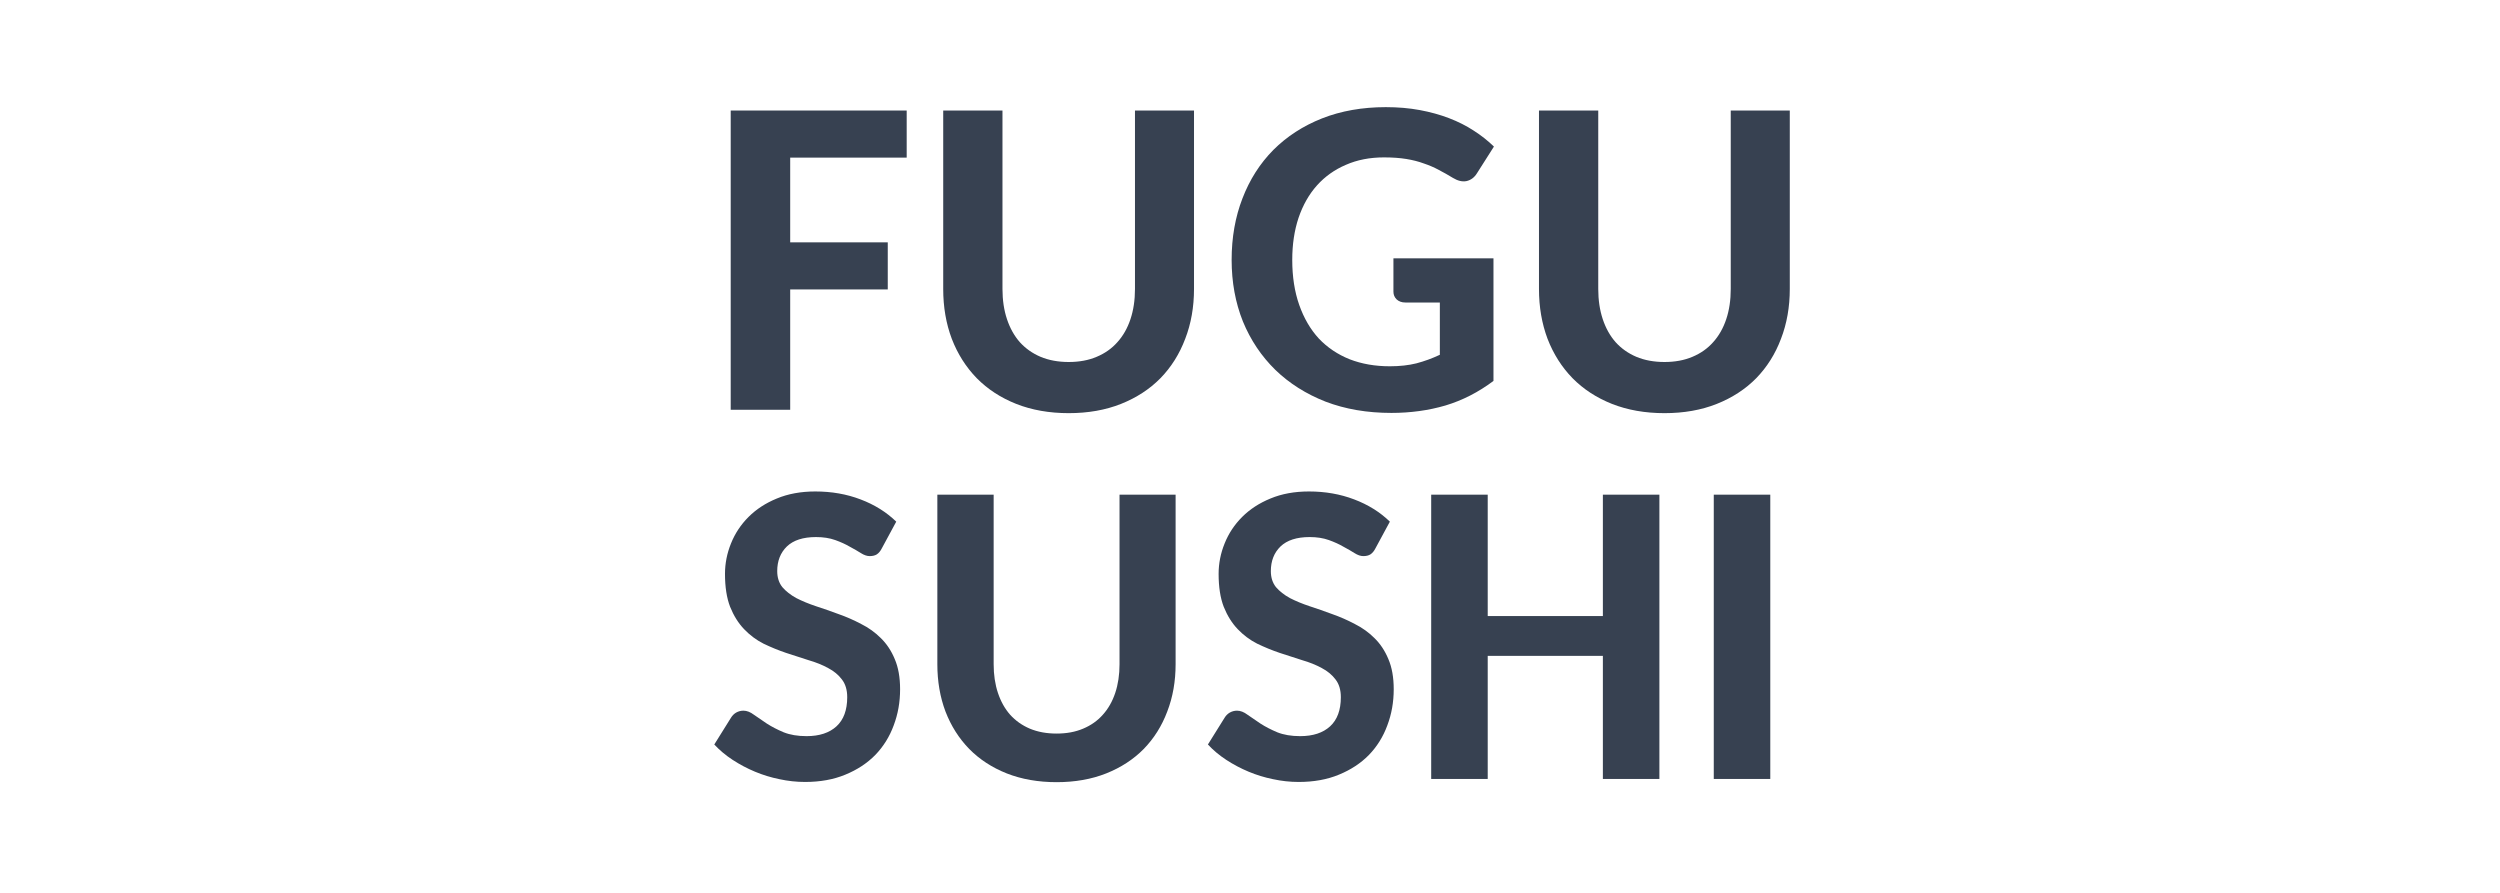
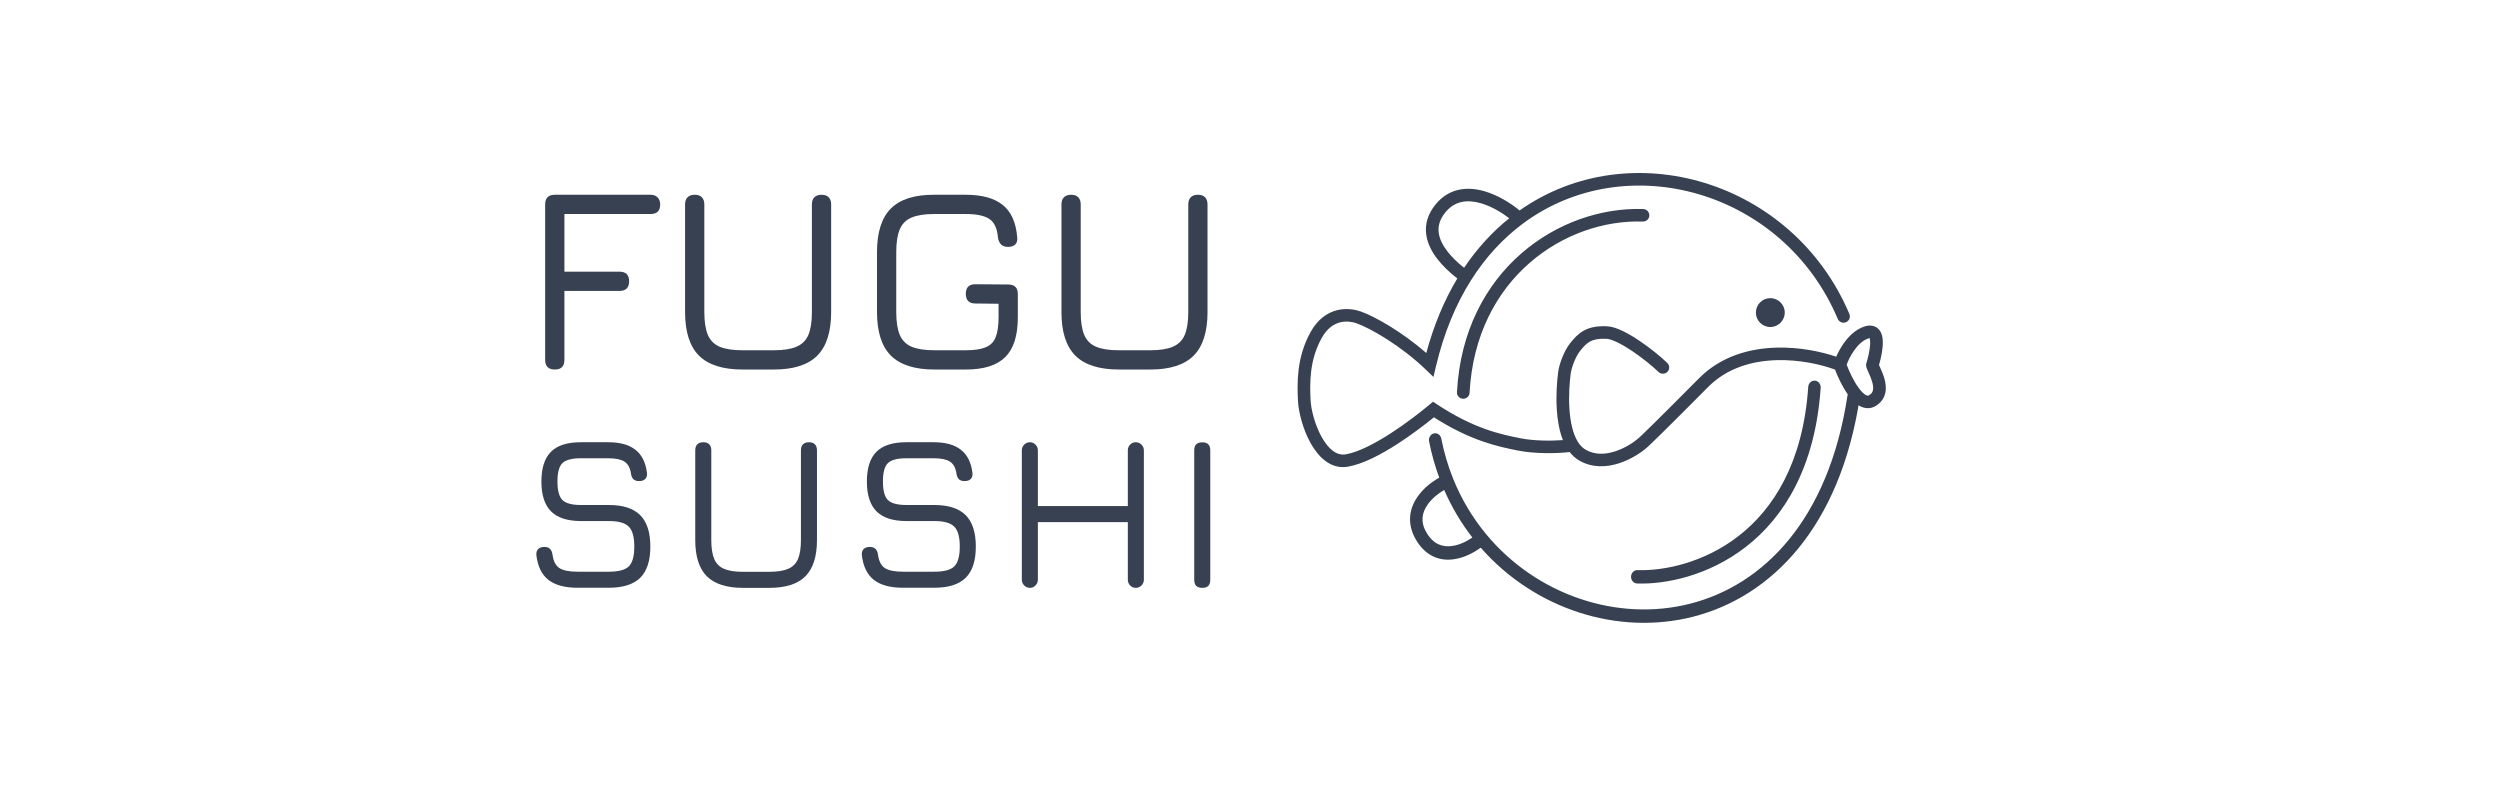
- <svg xmlns="http://www.w3.org/2000/svg" width="280" height="100" viewBox="0 0 280 100" fill="none">
-   <path d="M198.272 87.243H191.942V55.403H198.272V87.243Z" fill="#374151" />
-   <path d="M185.852 87.243H179.522V73.457H166.624V87.243H160.294V55.403H166.624V68.998H179.522V55.403H185.852V87.243Z" fill="#374151" />
-   <path d="M154.059 61.397C153.899 61.717 153.707 61.949 153.484 62.093C153.276 62.221 153.012 62.284 152.692 62.284C152.389 62.284 152.061 62.172 151.709 61.949C151.358 61.725 150.942 61.485 150.463 61.23C149.999 60.958 149.456 60.71 148.832 60.486C148.209 60.263 147.49 60.151 146.675 60.151C145.236 60.151 144.149 60.502 143.414 61.206C142.695 61.909 142.335 62.828 142.335 63.963C142.335 64.682 142.527 65.281 142.91 65.761C143.31 66.224 143.829 66.632 144.469 66.984C145.124 67.319 145.859 67.623 146.675 67.895C147.506 68.166 148.353 68.462 149.216 68.782C150.079 69.085 150.918 69.453 151.733 69.885C152.565 70.3 153.3 70.828 153.939 71.467C154.594 72.106 155.114 72.89 155.498 73.817C155.897 74.744 156.097 75.871 156.097 77.197C156.097 78.636 155.857 79.986 155.378 81.249C154.914 82.512 154.227 83.615 153.316 84.558C152.405 85.485 151.286 86.22 149.959 86.763C148.649 87.307 147.146 87.579 145.452 87.579C144.493 87.579 143.534 87.475 142.575 87.267C141.632 87.075 140.721 86.796 139.841 86.428C138.962 86.06 138.131 85.621 137.348 85.109C136.565 84.598 135.878 84.022 135.286 83.383L137.156 80.386C137.3 80.146 137.492 79.954 137.732 79.811C137.987 79.667 138.259 79.595 138.547 79.595C138.93 79.595 139.322 79.747 139.722 80.05C140.137 80.338 140.617 80.666 141.16 81.033C141.704 81.385 142.335 81.713 143.054 82.016C143.774 82.304 144.629 82.448 145.62 82.448C147.058 82.448 148.177 82.08 148.976 81.345C149.775 80.61 150.175 79.523 150.175 78.084C150.175 77.269 149.975 76.606 149.576 76.094C149.192 75.583 148.681 75.159 148.041 74.824C147.402 74.472 146.667 74.176 145.835 73.936C145.02 73.681 144.181 73.409 143.318 73.121C142.471 72.834 141.632 72.49 140.801 72.09C139.985 71.675 139.258 71.131 138.619 70.46C137.979 69.789 137.46 68.958 137.06 67.967C136.677 66.976 136.485 65.745 136.485 64.274C136.485 63.108 136.709 61.973 137.156 60.87C137.604 59.751 138.259 58.76 139.122 57.897C139.985 57.034 141.04 56.346 142.287 55.835C143.55 55.307 144.988 55.044 146.603 55.044C148.425 55.044 150.111 55.34 151.661 55.931C153.228 56.522 154.563 57.353 155.665 58.424L154.059 61.397Z" fill="#374151" />
-   <path d="M118.338 82.16C119.457 82.16 120.448 81.976 121.311 81.609C122.19 81.241 122.925 80.722 123.517 80.05C124.124 79.379 124.587 78.564 124.907 77.605C125.227 76.646 125.387 75.575 125.387 74.392V55.403H131.668V74.392C131.668 76.31 131.357 78.076 130.733 79.691C130.126 81.305 129.247 82.704 128.096 83.886C126.945 85.053 125.546 85.964 123.9 86.62C122.254 87.275 120.4 87.603 118.338 87.603C116.276 87.603 114.414 87.275 112.751 86.62C111.105 85.964 109.707 85.053 108.556 83.886C107.405 82.704 106.518 81.305 105.894 79.691C105.287 78.076 104.983 76.31 104.983 74.392V55.403H111.289V74.392C111.289 75.575 111.449 76.646 111.768 77.605C112.088 78.564 112.544 79.379 113.135 80.05C113.742 80.722 114.478 81.241 115.341 81.609C116.22 81.976 117.219 82.16 118.338 82.16Z" fill="#374151" />
-   <path d="M98.773 61.397C98.613 61.717 98.421 61.949 98.198 62.093C97.99 62.221 97.726 62.284 97.406 62.284C97.103 62.284 96.775 62.172 96.423 61.949C96.072 61.725 95.656 61.485 95.177 61.23C94.713 60.958 94.17 60.71 93.546 60.486C92.923 60.263 92.204 60.151 91.388 60.151C89.95 60.151 88.863 60.502 88.128 61.206C87.409 61.909 87.049 62.828 87.049 63.963C87.049 64.682 87.241 65.281 87.624 65.761C88.024 66.224 88.543 66.632 89.183 66.984C89.838 67.319 90.573 67.623 91.388 67.895C92.22 68.166 93.067 68.462 93.93 68.782C94.793 69.085 95.632 69.453 96.447 69.885C97.278 70.3 98.014 70.828 98.653 71.467C99.308 72.106 99.828 72.89 100.211 73.817C100.611 74.744 100.811 75.871 100.811 77.197C100.811 78.636 100.571 79.986 100.092 81.249C99.628 82.512 98.941 83.615 98.03 84.558C97.119 85.485 96 86.22 94.673 86.763C93.362 87.307 91.86 87.579 90.166 87.579C89.207 87.579 88.248 87.475 87.289 87.267C86.346 87.075 85.434 86.796 84.555 86.428C83.676 86.06 82.845 85.621 82.062 85.109C81.279 84.598 80.591 84.022 80 83.383L81.87 80.386C82.014 80.146 82.206 79.954 82.445 79.811C82.701 79.667 82.973 79.595 83.261 79.595C83.644 79.595 84.036 79.747 84.436 80.05C84.851 80.338 85.331 80.666 85.874 81.033C86.418 81.385 87.049 81.713 87.768 82.016C88.487 82.304 89.343 82.448 90.334 82.448C91.772 82.448 92.891 82.08 93.69 81.345C94.489 80.61 94.889 79.523 94.889 78.084C94.889 77.269 94.689 76.606 94.29 76.094C93.906 75.583 93.394 75.159 92.755 74.824C92.116 74.472 91.38 74.176 90.549 73.936C89.734 73.681 88.895 73.409 88.032 73.121C87.185 72.834 86.346 72.49 85.514 72.09C84.699 71.675 83.972 71.131 83.333 70.46C82.693 69.789 82.174 68.958 81.774 67.967C81.391 66.976 81.199 65.745 81.199 64.274C81.199 63.108 81.423 61.973 81.87 60.87C82.318 59.751 82.973 58.76 83.836 57.897C84.699 57.034 85.754 56.346 87.001 55.835C88.264 55.307 89.702 55.044 91.317 55.044C93.139 55.044 94.825 55.34 96.375 55.931C97.942 56.522 99.276 57.353 100.379 58.424L98.773 61.397Z" fill="#374151" />
-   <path d="M186.423 40.544C187.601 40.544 188.644 40.35 189.553 39.963C190.478 39.576 191.252 39.029 191.875 38.323C192.514 37.616 193.002 36.758 193.339 35.748C193.675 34.739 193.843 33.612 193.843 32.367V12.379H200.456V32.367C200.456 34.386 200.127 36.245 199.471 37.944C198.832 39.644 197.907 41.116 196.695 42.361C195.484 43.589 194.012 44.548 192.279 45.238C190.546 45.928 188.594 46.273 186.423 46.273C184.253 46.273 182.293 45.928 180.543 45.238C178.81 44.548 177.338 43.589 176.127 42.361C174.915 41.116 173.981 39.644 173.325 37.944C172.686 36.245 172.366 34.386 172.366 32.367V12.379H179.004V32.367C179.004 33.612 179.172 34.739 179.508 35.748C179.845 36.758 180.324 37.616 180.947 38.323C181.586 39.029 182.36 39.576 183.269 39.963C184.194 40.35 185.246 40.544 186.423 40.544Z" fill="#374151" />
-   <path d="M167.269 42.663C165.587 43.925 163.795 44.842 161.894 45.414C159.993 45.97 157.974 46.247 155.837 46.247C153.128 46.247 150.671 45.827 148.467 44.985C146.28 44.127 144.404 42.941 142.839 41.427C141.275 39.896 140.063 38.087 139.205 36.001C138.364 33.898 137.943 31.601 137.943 29.111C137.943 26.604 138.347 24.308 139.155 22.221C139.962 20.118 141.115 18.309 142.612 16.795C144.127 15.281 145.944 14.103 148.064 13.262C150.2 12.421 152.581 12 155.206 12C156.569 12 157.839 12.109 159.017 12.328C160.194 12.547 161.288 12.85 162.298 13.237C163.307 13.624 164.224 14.086 165.048 14.625C165.89 15.163 166.647 15.76 167.32 16.417L165.427 19.395C165.141 19.866 164.754 20.16 164.266 20.278C163.795 20.379 163.282 20.261 162.727 19.925C162.205 19.605 161.683 19.311 161.162 19.041C160.64 18.755 160.077 18.511 159.471 18.309C158.882 18.091 158.226 17.922 157.502 17.805C156.779 17.687 155.946 17.628 155.004 17.628C153.422 17.628 152.001 17.906 150.739 18.461C149.477 18.999 148.4 19.765 147.508 20.757C146.617 21.75 145.927 22.962 145.439 24.392C144.968 25.805 144.732 27.378 144.732 29.111C144.732 30.995 144.993 32.678 145.515 34.158C146.036 35.639 146.768 36.893 147.71 37.919C148.669 38.928 149.822 39.702 151.168 40.241C152.514 40.762 154.011 41.023 155.66 41.023C156.771 41.023 157.763 40.914 158.638 40.695C159.53 40.459 160.405 40.14 161.263 39.736V33.881H157.401C156.998 33.881 156.67 33.763 156.417 33.528C156.182 33.292 156.064 33.006 156.064 32.669V28.934H167.269V42.663Z" fill="#374151" />
-   <path d="M119.697 40.544C120.875 40.544 121.918 40.35 122.826 39.963C123.752 39.576 124.526 39.029 125.148 38.323C125.788 37.616 126.276 36.758 126.612 35.748C126.949 34.739 127.117 33.612 127.117 32.367V12.379H133.729V32.367C133.729 34.386 133.401 36.245 132.745 37.944C132.105 39.644 131.18 41.116 129.969 42.361C128.757 43.589 127.285 44.548 125.552 45.238C123.819 45.928 121.867 46.273 119.697 46.273C117.527 46.273 115.566 45.928 113.817 45.238C112.084 44.548 110.611 43.589 109.4 42.361C108.189 41.116 107.255 39.644 106.599 37.944C105.959 36.245 105.64 34.386 105.64 32.367V12.379H112.277V32.367C112.277 33.612 112.445 34.739 112.782 35.748C113.118 36.758 113.598 37.616 114.22 38.323C114.86 39.029 115.634 39.576 116.542 39.963C117.468 40.35 118.519 40.544 119.697 40.544Z" fill="#374151" />
-   <path d="M101.549 12.379V17.653H88.502V27.143H99.429V32.417H88.502V45.894H81.839V12.379H101.549Z" fill="#374151" />
+ <svg xmlns="http://www.w3.org/2000/svg" width="289" height="93" viewBox="0 0 289 93" fill="none">
+   <path d="M213.568 45.736C213.633 45.314 214.003 45.028 214.396 45.098C214.789 45.167 215.055 45.565 214.99 45.987C212.704 60.975 204.759 68.972 195.751 71.285C187.011 73.529 177.367 70.39 171.17 63.308C170.343 63.917 169.213 64.501 168.015 64.658C167.256 64.758 166.449 64.689 165.676 64.321C164.898 63.951 164.203 63.302 163.647 62.326C163.121 61.403 162.934 60.488 163.02 59.617C163.106 58.758 163.452 58.004 163.897 57.376C164.579 56.413 165.541 55.678 166.377 55.218C165.885 53.885 165.489 52.483 165.202 51.018C165.12 50.6 165.37 50.189 165.759 50.101C166.148 50.013 166.531 50.281 166.612 50.699C166.931 52.323 167.389 53.861 167.971 55.309C168.936 57.714 170.24 59.87 171.797 61.751C177.619 68.78 186.981 71.944 195.416 69.778C203.796 67.627 211.364 60.181 213.568 45.736ZM209.033 44.718C209.062 44.291 209.407 43.971 209.804 44.002C210.201 44.033 210.499 44.405 210.47 44.831C209.837 54.076 206.193 59.821 201.837 63.207C197.51 66.57 192.535 67.567 189.247 67.452C188.849 67.438 188.537 67.08 188.55 66.653C188.563 66.225 188.896 65.89 189.294 65.904C192.318 66.01 196.965 65.082 200.992 61.952C204.99 58.844 208.43 53.526 209.033 44.718ZM166.95 56.644C166.289 57.021 165.549 57.6 165.043 58.314C164.714 58.779 164.504 59.273 164.453 59.782C164.403 60.281 164.499 60.857 164.875 61.517C165.296 62.255 165.777 62.676 166.258 62.905C166.745 63.136 167.282 63.194 167.84 63.121C168.694 63.009 169.546 62.596 170.206 62.138C168.927 60.489 167.826 58.652 166.95 56.644Z" fill="#384151" />
+   <path d="M175.668 24.329C188.446 15.328 207.266 20.863 213.789 36.3C213.945 36.669 213.769 37.093 213.397 37.248C213.025 37.402 212.596 37.228 212.441 36.859C206.173 22.029 188.025 16.96 176.066 25.833C173.806 27.51 171.757 29.689 170.043 32.407C170.043 32.408 170.042 32.409 170.042 32.41L170.042 32.409C170.041 32.41 170.041 32.41 170.041 32.411C168.312 35.153 166.921 38.447 166.001 42.332L165.707 43.577L164.781 42.687C162.002 40.014 158.456 37.946 156.797 37.366C156.363 37.214 155.663 37.082 154.934 37.26C154.236 37.43 153.434 37.902 152.774 39.099C151.375 41.642 151.402 44.217 151.505 46.269C151.56 47.35 151.999 49.105 152.779 50.509C153.589 51.966 154.549 52.696 155.559 52.524C156.998 52.278 158.892 51.301 160.739 50.111C162.56 48.937 164.242 47.619 165.236 46.787L165.656 46.435L166.113 46.737C170.387 49.56 173.441 50.203 175.771 50.665C177.315 50.971 179.307 50.978 180.676 50.875C180.242 49.79 180.042 48.528 179.965 47.33C179.863 45.723 179.977 44.128 180.124 43.005C180.182 42.558 180.348 41.956 180.58 41.366C180.812 40.776 181.133 40.138 181.531 39.645C181.953 39.122 182.422 38.58 183.108 38.208C183.808 37.828 184.658 37.663 185.793 37.719C186.36 37.747 186.994 37.977 187.596 38.267C188.215 38.564 188.873 38.96 189.508 39.387C190.777 40.239 192.012 41.254 192.741 41.959C193.03 42.238 193.036 42.696 192.754 42.983C192.472 43.269 192.009 43.275 191.72 42.996C191.057 42.355 189.89 41.394 188.688 40.586C188.087 40.182 187.492 39.827 186.958 39.57C186.407 39.305 185.988 39.179 185.72 39.166C184.767 39.118 184.206 39.263 183.81 39.478C183.4 39.701 183.086 40.038 182.673 40.55C182.402 40.884 182.146 41.374 181.942 41.891C181.739 42.408 181.613 42.893 181.573 43.191C181.435 44.248 181.329 45.747 181.424 47.238C181.521 48.75 181.819 50.154 182.413 51.094C182.667 51.495 182.963 51.794 183.304 51.99C184.355 52.595 185.556 52.55 186.709 52.177C187.864 51.803 188.879 51.127 189.445 50.629C189.776 50.334 191.645 48.531 196.408 43.728C198.964 41.152 202.295 40.27 205.352 40.186C208.018 40.112 210.532 40.642 212.269 41.236C212.47 40.773 212.748 40.244 213.1 39.736C213.648 38.946 214.438 38.121 215.484 37.758C215.828 37.639 216.196 37.587 216.552 37.682C216.929 37.784 217.195 38.025 217.364 38.305C217.661 38.801 217.676 39.459 217.643 39.964C217.585 40.834 217.336 41.773 217.212 42.193C217.243 42.266 217.286 42.361 217.344 42.488C217.485 42.8 217.684 43.243 217.825 43.725C217.963 44.202 218.063 44.781 217.953 45.357C217.836 45.968 217.49 46.528 216.837 46.923C216.188 47.317 215.516 47.228 214.965 46.922C214.454 46.638 214.015 46.157 213.654 45.66C213.005 44.764 212.465 43.61 212.125 42.723C210.542 42.137 208.043 41.561 205.392 41.634C202.574 41.712 199.657 42.519 197.451 44.744C192.696 49.538 190.791 51.378 190.422 51.707L190.42 51.708L190.419 51.71C189.731 52.315 188.544 53.107 187.163 53.554C185.779 54.001 184.108 54.128 182.57 53.243C182.126 52.988 181.757 52.648 181.451 52.257C179.988 52.428 177.447 52.474 175.484 52.086C173.147 51.622 170.022 50.961 165.76 48.24C164.716 49.091 163.185 50.262 161.536 51.325C159.674 52.525 157.565 53.651 155.807 53.951C153.789 54.296 152.355 52.75 151.498 51.207C150.611 49.61 150.111 47.641 150.045 46.342C149.94 44.255 149.884 41.326 151.491 38.406C152.336 36.872 153.465 36.126 154.584 35.853C155.672 35.588 156.674 35.787 157.284 36C158.981 36.594 162.151 38.422 164.88 40.807C165.761 37.533 166.98 34.665 168.466 32.188C168.346 32.094 168.209 31.985 168.06 31.862C167.513 31.409 166.793 30.756 166.174 29.96C165.559 29.168 165.008 28.188 164.867 27.084C164.722 25.948 165.022 24.756 165.978 23.601C167.562 21.688 169.702 21.564 171.572 22.097C173.16 22.55 174.642 23.489 175.668 24.329ZM168.424 45.336C169.177 31.154 180.294 23.841 189.958 24.164C190.361 24.178 190.677 24.513 190.664 24.912C190.65 25.312 190.312 25.625 189.909 25.612C180.985 25.314 170.592 32.072 169.883 45.412C169.862 45.812 169.518 46.118 169.115 46.097C168.712 46.076 168.402 45.736 168.424 45.336ZM216.126 39.085C216.093 39.089 216.041 39.1 215.967 39.126C215.342 39.342 214.774 39.88 214.305 40.557C213.914 41.12 213.633 41.72 213.472 42.157C213.783 42.98 214.279 44.038 214.841 44.814C215.155 45.246 215.444 45.527 215.68 45.658C215.877 45.768 215.973 45.749 216.075 45.687C216.363 45.513 216.474 45.311 216.516 45.087C216.566 44.83 216.529 44.503 216.42 44.126C216.312 43.755 216.152 43.396 216.01 43.081C215.943 42.934 215.871 42.775 215.821 42.645C215.796 42.58 215.766 42.497 215.746 42.41C215.734 42.353 215.689 42.157 215.763 41.938L215.792 41.846C215.883 41.544 216.132 40.648 216.184 39.869C216.212 39.45 216.171 39.198 216.126 39.085ZM171.168 23.489C169.642 23.054 168.197 23.205 167.108 24.52C166.394 25.383 166.226 26.181 166.317 26.902C166.413 27.654 166.802 28.393 167.333 29.076C167.859 29.755 168.489 30.33 168.997 30.75C169.086 30.824 169.171 30.892 169.25 30.954C170.775 28.684 172.537 26.781 174.467 25.232C173.575 24.545 172.386 23.836 171.168 23.489Z" fill="#384151" />
+   <path d="M206.317 36.134C206.317 37.056 205.569 37.803 204.648 37.803C203.726 37.803 202.979 37.056 202.979 36.134C202.979 35.213 203.726 34.465 204.648 34.465C205.569 34.465 206.317 35.213 206.317 36.134Z" fill="#384151" />
+   <path d="M138.987 67.956C138.675 67.956 138.44 67.88 138.28 67.729C138.128 67.569 138.053 67.334 138.053 67.022V52.068C138.053 51.748 138.128 51.512 138.28 51.361C138.44 51.209 138.675 51.134 138.987 51.134C139.298 51.134 139.529 51.209 139.681 51.361C139.832 51.512 139.908 51.748 139.908 52.068V67.022C139.908 67.334 139.832 67.569 139.681 67.729C139.529 67.88 139.298 67.956 138.987 67.956Z" fill="#384151" />
+   <path d="M119.057 67.957C118.805 67.957 118.586 67.864 118.401 67.679C118.216 67.494 118.123 67.275 118.123 67.023V52.056C118.123 51.803 118.216 51.584 118.401 51.399C118.586 51.214 118.805 51.122 119.057 51.122C119.309 51.122 119.524 51.214 119.701 51.399C119.886 51.584 119.978 51.803 119.978 52.056V58.504H130.377V52.056C130.377 51.803 130.465 51.584 130.642 51.399C130.819 51.214 131.037 51.122 131.298 51.122C131.551 51.122 131.769 51.214 131.954 51.399C132.139 51.584 132.232 51.803 132.232 52.056V67.023C132.232 67.275 132.139 67.494 131.954 67.679C131.769 67.864 131.551 67.957 131.298 67.957C131.037 67.957 130.819 67.864 130.642 67.679C130.465 67.494 130.377 67.275 130.377 67.023V60.359H119.978V67.023C119.978 67.275 119.886 67.494 119.701 67.679C119.524 67.864 119.309 67.957 119.057 67.957Z" fill="#384151" />
+   <path d="M104.375 67.944C102.92 67.944 101.801 67.641 101.018 67.035C100.244 66.421 99.782 65.47 99.63 64.183C99.605 63.872 99.672 63.636 99.832 63.476C100 63.308 100.236 63.224 100.539 63.224C100.842 63.224 101.065 63.3 101.208 63.451C101.359 63.603 101.456 63.83 101.498 64.133C101.599 64.873 101.864 65.386 102.293 65.672C102.73 65.95 103.425 66.089 104.375 66.089H108.01C109.137 66.089 109.907 65.883 110.319 65.47C110.74 65.05 110.95 64.288 110.95 63.186C110.95 62.067 110.736 61.297 110.307 60.877C109.886 60.448 109.12 60.233 108.01 60.233H104.779C103.223 60.233 102.07 59.859 101.321 59.11C100.581 58.361 100.211 57.213 100.211 55.665C100.211 54.117 100.577 52.972 101.309 52.232C102.049 51.492 103.197 51.122 104.754 51.122H107.934C109.297 51.122 110.344 51.412 111.076 51.992C111.817 52.565 112.263 53.452 112.414 54.655C112.448 54.966 112.38 55.206 112.212 55.374C112.052 55.534 111.817 55.614 111.505 55.614C111.211 55.614 110.988 55.538 110.837 55.387C110.685 55.227 110.593 55 110.559 54.706C110.458 54.058 110.206 53.608 109.802 53.355C109.406 53.103 108.784 52.977 107.934 52.977H104.754C103.711 52.977 103 53.17 102.621 53.557C102.251 53.936 102.066 54.638 102.066 55.665C102.066 56.691 102.255 57.402 102.634 57.797C103.021 58.184 103.736 58.378 104.779 58.378H108.01C109.642 58.378 110.849 58.769 111.632 59.552C112.414 60.334 112.805 61.546 112.805 63.186C112.805 64.818 112.414 66.021 111.632 66.795C110.849 67.561 109.642 67.944 108.01 67.944H104.375Z" fill="#384151" />
+   <path d="M85.899 67.957C84.006 67.957 82.609 67.511 81.709 66.619C80.817 65.719 80.371 64.322 80.371 62.429V52.056C80.371 51.753 80.451 51.521 80.611 51.361C80.771 51.202 81.002 51.122 81.305 51.122C81.608 51.122 81.835 51.202 81.986 51.361C82.146 51.521 82.226 51.753 82.226 52.056V62.429C82.226 63.354 82.34 64.086 82.567 64.625C82.794 65.155 83.173 65.533 83.703 65.761C84.241 65.988 84.973 66.101 85.899 66.101H88.927C89.844 66.101 90.568 65.988 91.098 65.761C91.636 65.533 92.019 65.155 92.246 64.625C92.474 64.086 92.587 63.354 92.587 62.429V52.056C92.587 51.753 92.667 51.521 92.827 51.361C92.987 51.202 93.218 51.122 93.521 51.122C93.824 51.122 94.051 51.202 94.202 51.361C94.362 51.521 94.442 51.753 94.442 52.056V62.429C94.442 64.322 93.996 65.719 93.105 66.619C92.213 67.511 90.82 67.957 88.927 67.957H85.899Z" fill="#384151" />
+   <path d="M66.75 67.944C65.295 67.944 64.176 67.641 63.393 67.035C62.619 66.421 62.157 65.47 62.005 64.183C61.98 63.872 62.047 63.636 62.207 63.476C62.375 63.308 62.611 63.224 62.914 63.224C63.217 63.224 63.44 63.3 63.583 63.451C63.734 63.603 63.831 63.83 63.873 64.133C63.974 64.873 64.239 65.386 64.668 65.672C65.105 65.95 65.799 66.089 66.75 66.089H70.385C71.512 66.089 72.282 65.883 72.694 65.47C73.115 65.05 73.325 64.288 73.325 63.186C73.325 62.067 73.111 61.297 72.682 60.877C72.261 60.448 71.495 60.233 70.385 60.233H67.154C65.598 60.233 64.445 59.859 63.696 59.11C62.956 58.361 62.586 57.213 62.586 55.665C62.586 54.117 62.952 52.972 63.684 52.232C64.424 51.492 65.572 51.122 67.129 51.122H70.309C71.672 51.122 72.719 51.412 73.451 51.992C74.192 52.565 74.638 53.452 74.789 54.655C74.823 54.966 74.755 55.206 74.587 55.374C74.427 55.534 74.192 55.614 73.88 55.614C73.586 55.614 73.363 55.538 73.212 55.387C73.06 55.227 72.968 55 72.934 54.706C72.833 54.058 72.581 53.608 72.177 53.355C71.781 53.103 71.159 52.977 70.309 52.977H67.129C66.086 52.977 65.375 53.17 64.996 53.557C64.626 53.936 64.441 54.638 64.441 55.665C64.441 56.691 64.63 57.402 65.009 57.797C65.396 58.184 66.111 58.378 67.154 58.378H70.385C72.017 58.378 73.224 58.769 74.007 59.552C74.789 60.334 75.18 61.546 75.18 63.186C75.18 64.818 74.789 66.021 74.007 66.795C73.224 67.561 72.017 67.944 70.385 67.944H66.75Z" fill="#384151" />
+   <path d="M129.338 42.717C127.066 42.717 125.391 42.182 124.31 41.112C123.24 40.032 122.705 38.356 122.705 36.084V23.636C122.705 23.272 122.801 22.995 122.993 22.803C123.185 22.611 123.462 22.515 123.826 22.515C124.189 22.515 124.462 22.611 124.643 22.803C124.835 22.995 124.931 23.272 124.931 23.636V36.084C124.931 37.194 125.068 38.073 125.34 38.719C125.613 39.355 126.067 39.809 126.703 40.082C127.349 40.355 128.228 40.491 129.338 40.491H132.973C134.073 40.491 134.941 40.355 135.577 40.082C136.223 39.809 136.683 39.355 136.955 38.719C137.228 38.073 137.364 37.194 137.364 36.084V23.636C137.364 23.272 137.46 22.995 137.652 22.803C137.844 22.611 138.121 22.515 138.485 22.515C138.848 22.515 139.121 22.611 139.303 22.803C139.495 22.995 139.59 23.272 139.59 23.636V36.084C139.59 38.356 139.055 40.032 137.985 41.112C136.915 42.182 135.244 42.717 132.973 42.717H129.338Z" fill="#384151" />
+   <path d="M108.014 42.717C105.742 42.717 104.066 42.182 102.986 41.111C101.916 40.031 101.381 38.355 101.381 36.084V29.148C101.381 26.856 101.916 25.175 102.986 24.105C104.056 23.035 105.722 22.505 107.984 22.515H111.648C113.526 22.515 114.95 22.909 115.919 23.696C116.888 24.473 117.443 25.705 117.585 27.391C117.635 27.765 117.565 28.052 117.373 28.254C117.181 28.446 116.898 28.542 116.525 28.542C115.848 28.542 115.46 28.169 115.359 27.421C115.268 26.392 114.94 25.69 114.374 25.316C113.809 24.933 112.9 24.741 111.648 24.741H107.984C106.883 24.741 106.015 24.877 105.379 25.15C104.743 25.412 104.288 25.867 104.016 26.513C103.743 27.149 103.607 28.027 103.607 29.148V36.084C103.607 37.194 103.743 38.072 104.016 38.719C104.288 39.355 104.743 39.809 105.379 40.082C106.025 40.354 106.903 40.49 108.014 40.49H111.648C112.618 40.49 113.375 40.38 113.92 40.157C114.475 39.935 114.864 39.552 115.086 39.006C115.318 38.451 115.434 37.679 115.434 36.689V35.114L112.754 35.084C112.017 35.084 111.648 34.711 111.648 33.964C111.648 33.227 112.017 32.858 112.754 32.858L116.555 32.888C117.292 32.888 117.66 33.257 117.66 33.994V36.689C117.66 38.789 117.176 40.319 116.207 41.278C115.248 42.237 113.728 42.717 111.648 42.717H108.014Z" fill="#384151" />
+   <path d="M85.828 42.717C83.557 42.717 81.881 42.182 80.801 41.112C79.73 40.032 79.195 38.356 79.195 36.084V23.636C79.195 23.272 79.291 22.995 79.483 22.803C79.675 22.611 79.953 22.515 80.316 22.515C80.679 22.515 80.952 22.611 81.134 22.803C81.326 22.995 81.421 23.272 81.421 23.636V36.084C81.421 37.194 81.558 38.073 81.83 38.719C82.103 39.355 82.557 39.809 83.193 40.082C83.839 40.355 84.718 40.491 85.828 40.491H89.463C90.563 40.491 91.431 40.355 92.068 40.082C92.714 39.809 93.173 39.355 93.446 38.719C93.718 38.073 93.855 37.194 93.855 36.084V23.636C93.855 23.272 93.95 22.995 94.142 22.803C94.334 22.611 94.612 22.515 94.975 22.515C95.339 22.515 95.611 22.611 95.793 22.803C95.985 22.995 96.081 23.272 96.081 23.636V36.084C96.081 38.356 95.546 40.032 94.475 41.112C93.405 42.182 91.734 42.717 89.463 42.717H85.828Z" fill="#384151" />
+   <path d="M64.14 42.717C63.393 42.717 63.02 42.343 63.02 41.596V23.636C63.02 22.889 63.393 22.515 64.14 22.515H75.21C75.554 22.515 75.821 22.616 76.013 22.818C76.215 23.01 76.316 23.282 76.316 23.636C76.316 24.373 75.947 24.741 75.21 24.741H65.246V31.405H71.606C72.353 31.405 72.727 31.773 72.727 32.51C72.727 33.257 72.353 33.631 71.606 33.631H65.246V41.596C65.246 42.343 64.877 42.717 64.14 42.717Z" fill="#384151" />
</svg>
